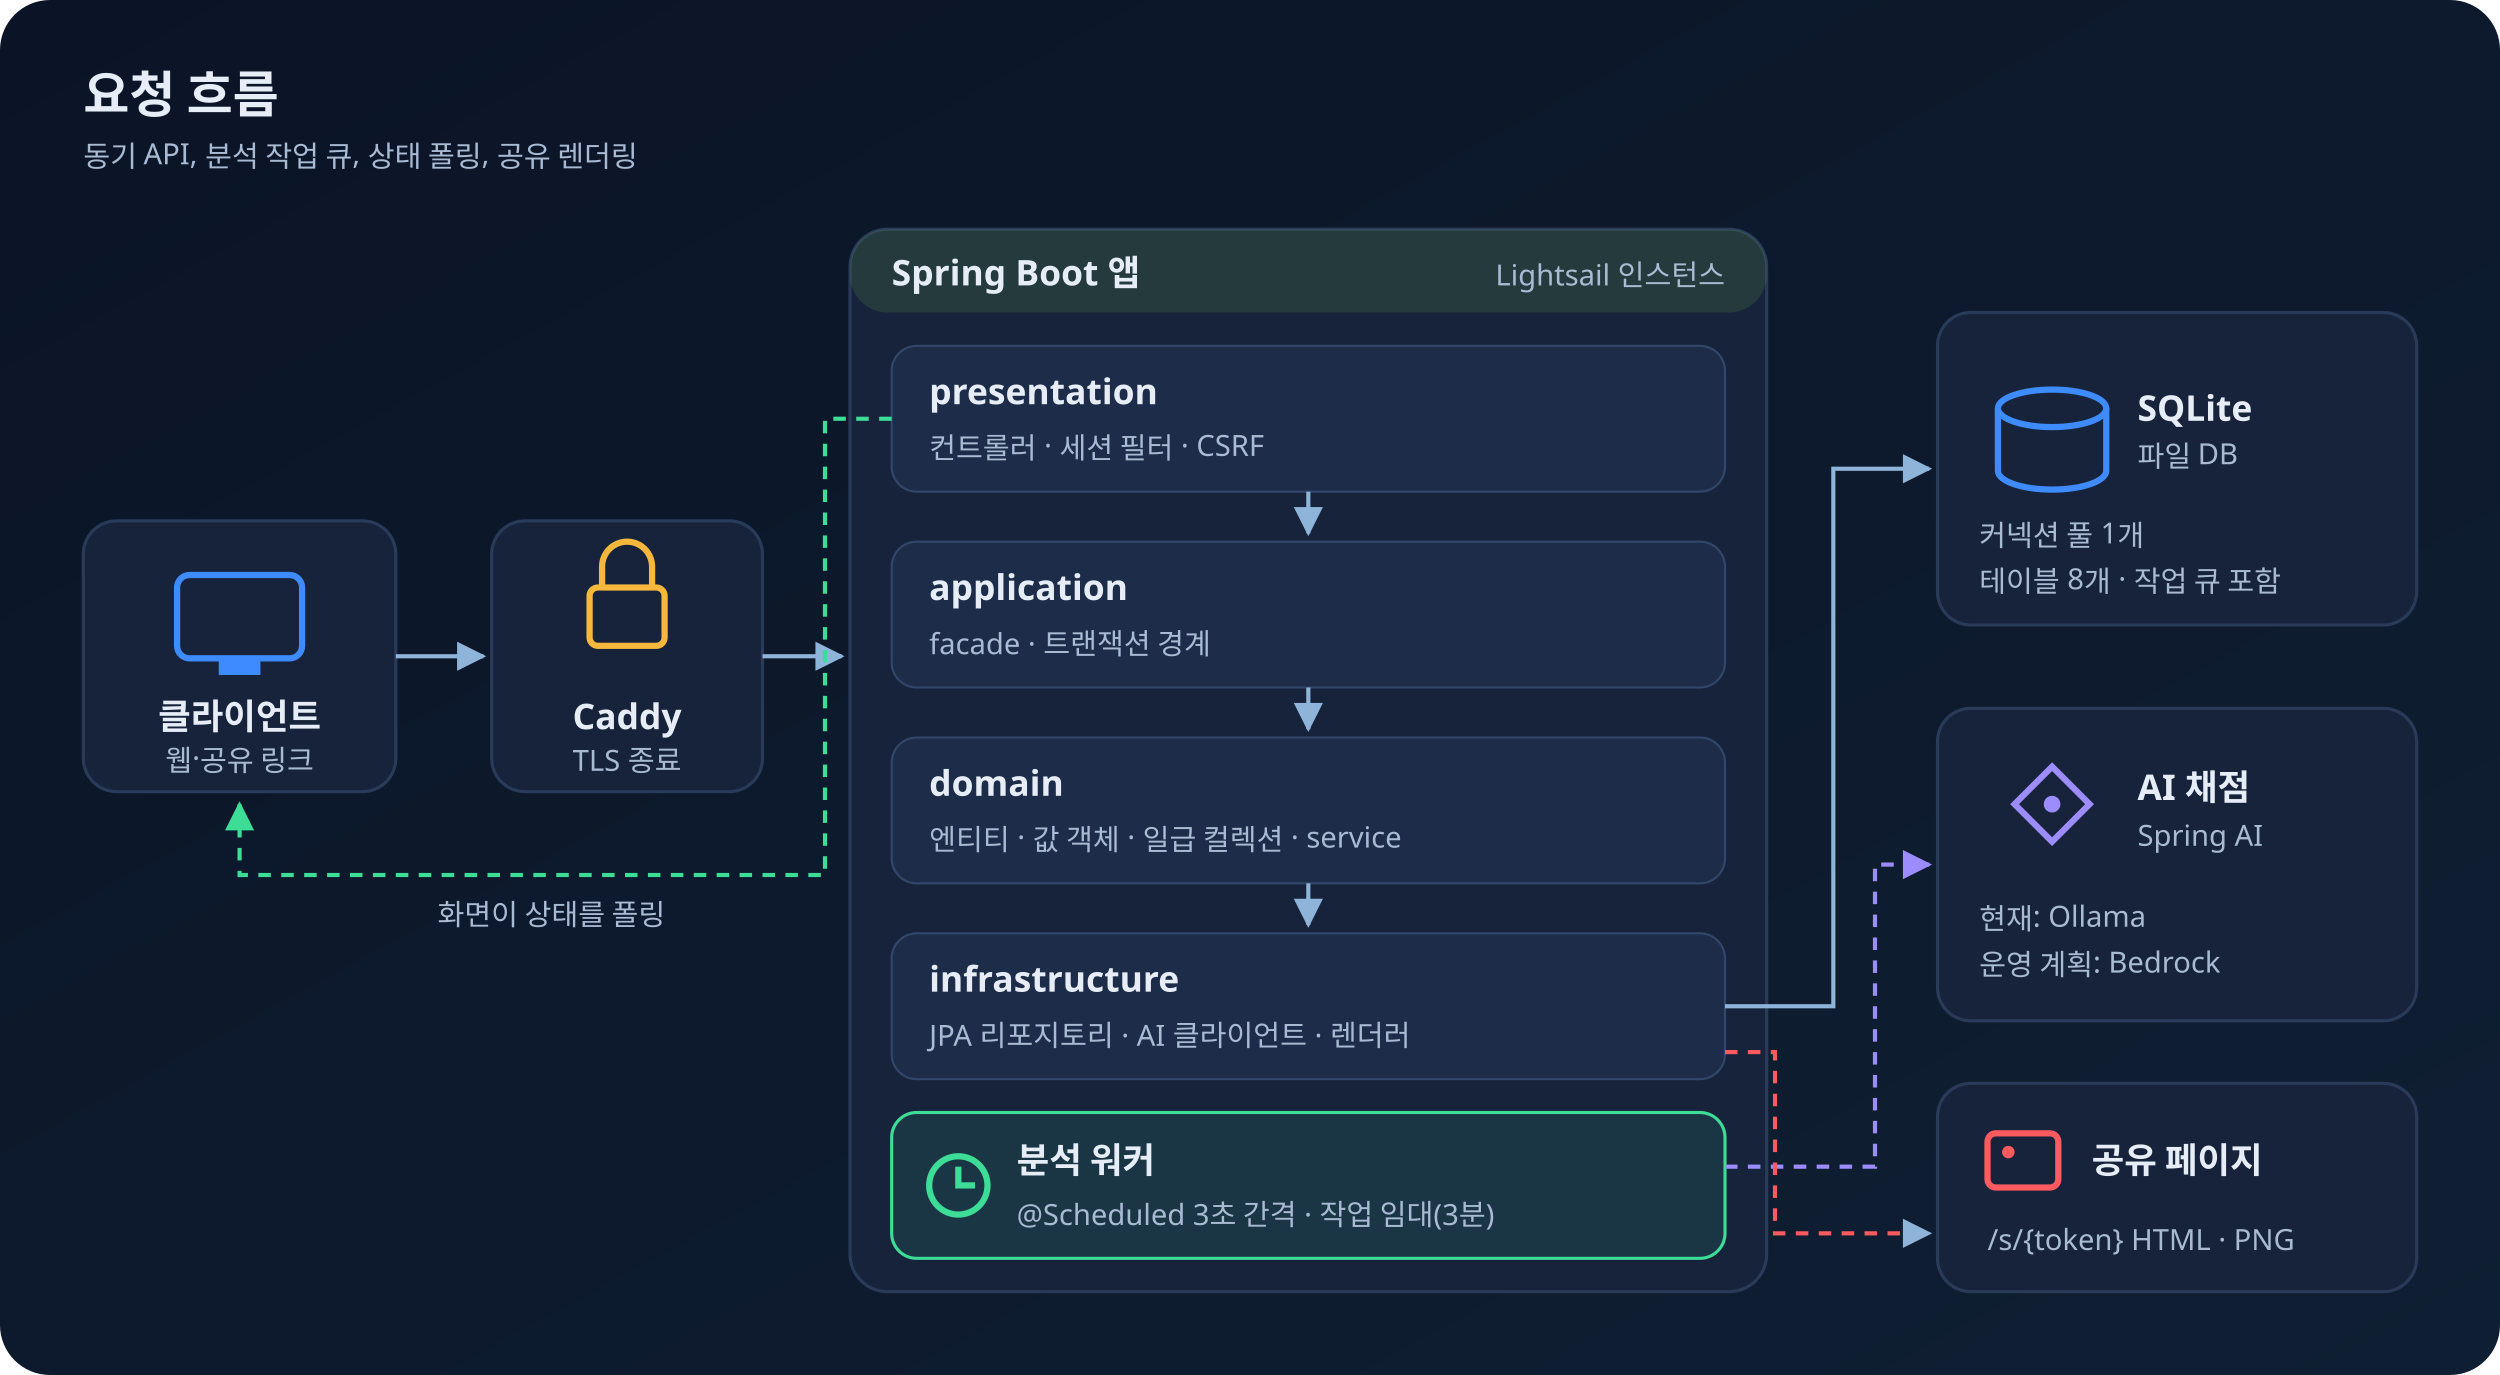
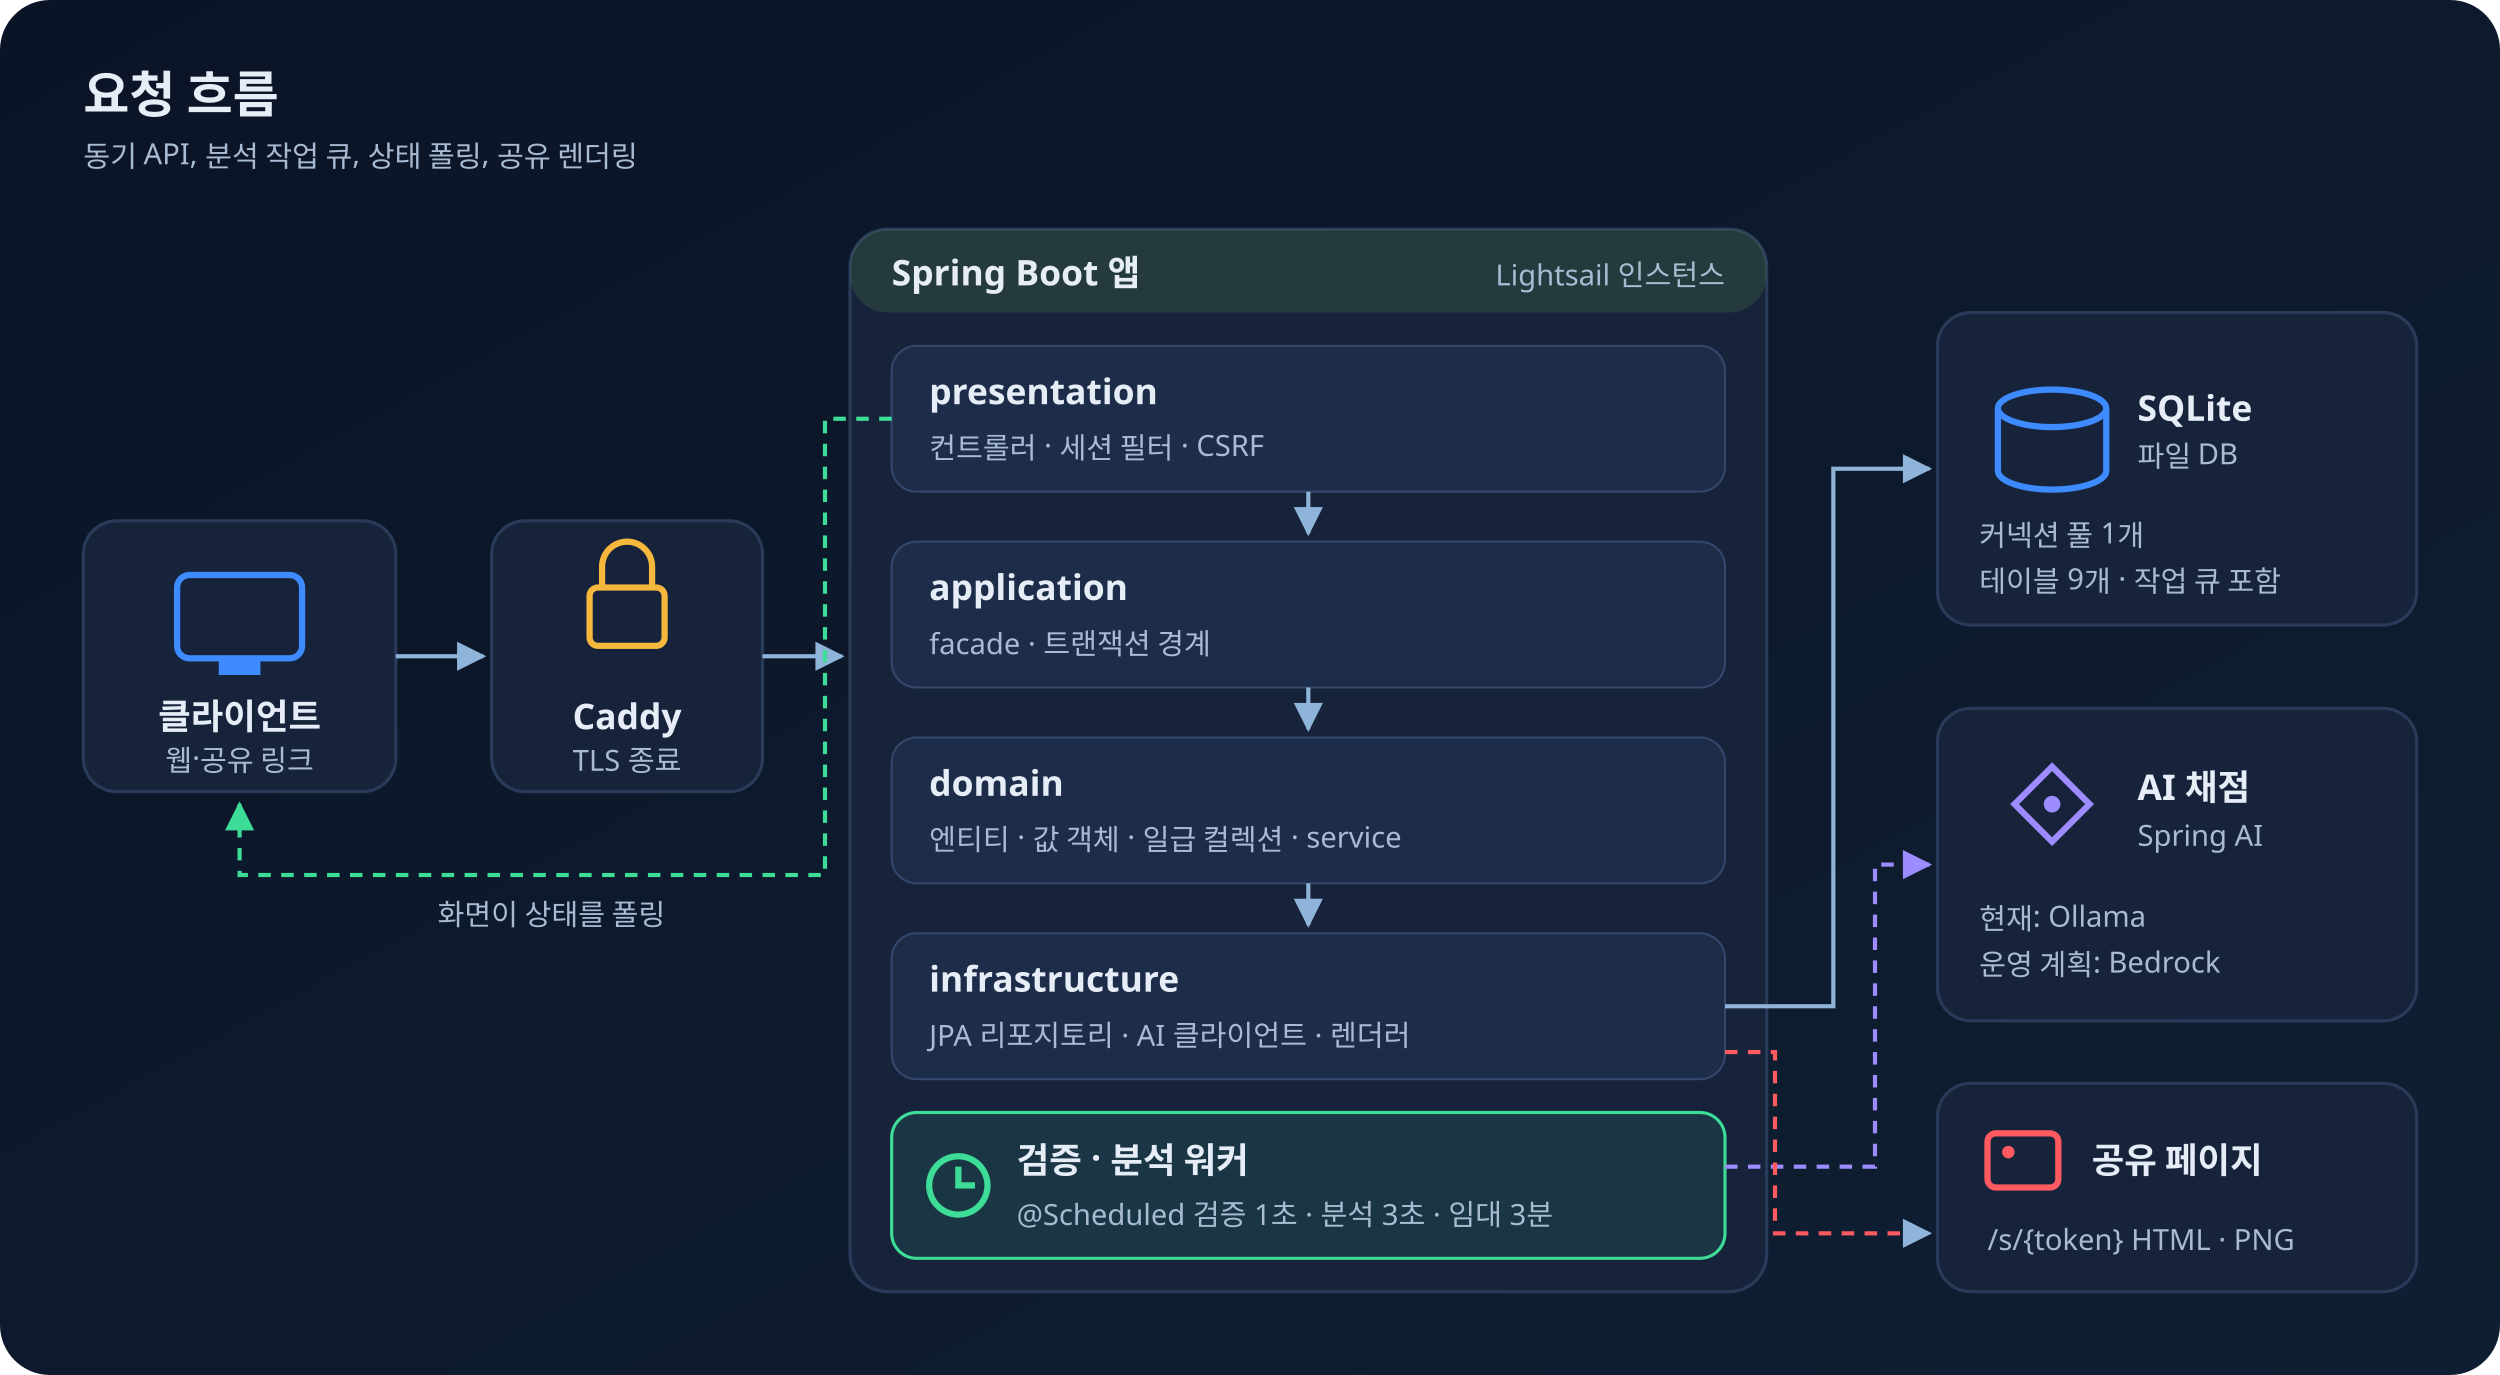
<svg xmlns="http://www.w3.org/2000/svg" viewBox="0 0 1200 660" width="1200" height="660" role="img" aria-label="SantaCut 백엔드 요청 흐름">
  <defs>
    <linearGradient id="bg" x1="0" y1="0" x2="1" y2="1">
      <stop offset="0" stop-color="#0B1426" />
      <stop offset="1" stop-color="#0F1F33" />
    </linearGradient>
    <marker id="arr" viewBox="0 0 10 10" refX="9" refY="5" markerWidth="7" markerHeight="7" orient="auto-start-reverse">
      <path d="M0,0 L10,5 L0,10 z" fill="#8FB4D9" />
    </marker>
    <marker id="arrAi" viewBox="0 0 10 10" refX="9" refY="5" markerWidth="7" markerHeight="7" orient="auto">
      <path d="M0,0 L10,5 L0,10 z" fill="#9C8CFF" />
    </marker>
    <marker id="arrG" viewBox="0 0 10 10" refX="9" refY="5" markerWidth="7" markerHeight="7" orient="auto">
      <path d="M0,0 L10,5 L0,10 z" fill="#3DDC97" />
    </marker>
    <style>
      text { font-family: Pretendard, 'Apple SD Gothic Neo', 'Noto Sans KR', 'Segoe UI', sans-serif; fill: #E6EDF7; }
      .card { fill: #16233B; stroke: #2A3B5A; stroke-width: 1.5; }
      .inner { fill: #1D2D49; stroke: #33476B; stroke-width: 1; }
      .t { font-size: 24px; font-weight: 800; }
      .h { font-size: 17px; font-weight: 700; }
      .s { font-size: 14px; fill: #A9BAD3; }
      .line { stroke: #8FB4D9; stroke-width: 2; fill: none; }
      .ailine { stroke: #9C8CFF; stroke-width: 2; fill: none; stroke-dasharray: 6 5; }
      .gline { stroke: #3DDC97; stroke-width: 2; fill: none; stroke-dasharray: 6 5; }
    </style>
  </defs>
  <rect width="1200" height="660" rx="24" fill="url(#bg)" />
  <text class="t" x="40" y="54">요청 흐름</text>
  <text class="s" x="40" y="80">동기 API, 분석 작업 큐, 상태 폴링, 공유 렌더링</text>
  <rect class="card" x="40" y="250" width="150" height="130" rx="16" />
  <rect x="85" y="276" width="60" height="40" rx="6" fill="none" stroke="#3E8BFF" stroke-width="3" />
  <rect x="105" y="316" width="20" height="8" fill="#3E8BFF" />
  <text class="h" x="115" y="350" text-anchor="middle">클라이언트</text>
  <text class="s" x="115" y="370" text-anchor="middle">웹·공유 링크</text>
  <path class="line" d="M190,315 H232" marker-end="url(#arr)" />
  <rect class="card" x="236" y="250" width="130" height="130" rx="16" />
  <rect x="283" y="282" width="36" height="28" rx="4" fill="none" stroke="#F5B83D" stroke-width="3" />
  <path d="M289,282 V272 a12,12 0 0 1 24,0 V282" fill="none" stroke="#F5B83D" stroke-width="3" />
  <text class="h" x="301" y="350" text-anchor="middle">Caddy</text>
  <text class="s" x="301" y="370" text-anchor="middle">TLS 종료</text>
  <path class="line" d="M366,315 H404" marker-end="url(#arr)" />
  <rect class="card" x="408" y="110" width="440" height="510" rx="18" />
  <rect x="408" y="110" width="440" height="40" rx="18" fill="#6DB33F" fill-opacity="0.16" />
  <text class="h" x="428" y="137">Spring Boot 앱</text>
  <text class="s" x="828" y="137" text-anchor="end">Lightsail 인스턴스</text>
  <rect class="inner" x="428" y="166" width="400" height="70" rx="12" />
  <text class="h" x="446" y="194">presentation</text>
  <text class="s" x="446" y="220">컨트롤러 · 세션 필터 · CSRF</text>
  <path class="line" d="M628,236 V256" marker-end="url(#arr)" />
  <rect class="inner" x="428" y="260" width="400" height="70" rx="12" />
  <text class="h" x="446" y="288">application</text>
  <text class="s" x="446" y="314">facade · 트랜잭션 경계</text>
  <path class="line" d="M628,330 V350" marker-end="url(#arr)" />
  <rect class="inner" x="428" y="354" width="400" height="70" rx="12" />
  <text class="h" x="446" y="382">domain</text>
  <text class="s" x="446" y="408">엔티티 · 값 객체 · 일급 컬렉션 · service</text>
  <path class="line" d="M628,424 V444" marker-end="url(#arr)" />
  <rect class="inner" x="428" y="448" width="400" height="70" rx="12" />
  <text class="h" x="446" y="476">infrastructure</text>
  <text class="s" x="446" y="502">JPA 리포지토리 · AI 클라이언트 · 렌더러</text>
  <rect x="428" y="534" width="400" height="70" rx="12" fill="#3DDC97" fill-opacity="0.1" stroke="#3DDC97" stroke-width="1.5" />
  <circle cx="460" cy="569" r="14" fill="none" stroke="#3DDC97" stroke-width="3" />
  <path d="M460,560 V569 H468" fill="none" stroke="#3DDC97" stroke-width="3" />
-   <text class="h" x="488" y="563">분석 워커</text>
-   <text class="s" x="488" y="588">@Scheduled 3초 간격 · 작업 임대(3분)</text>
+   <text class="h" x="488" y="563">검증 · 분석 워커</text>
+   <text class="s" x="488" y="588">@Scheduled 검증 1초 · 분석 3초 · 임대 3분</text>
  <rect class="card" x="930" y="150" width="230" height="150" rx="16" />
  <ellipse cx="985" cy="196" rx="26" ry="9" fill="none" stroke="#3E8BFF" stroke-width="3" />
  <path d="M959,196 V226 a26,9 0 0 0 52,0 V196" fill="none" stroke="#3E8BFF" stroke-width="3" />
  <text class="h" x="1026" y="202">SQLite</text>
  <text class="s" x="1026" y="224">파일 DB</text>
  <text class="s" x="950" y="262">커넥션 풀 1개</text>
-   <text class="s" x="950" y="284">테이블 8개 · 작업 큐 포함</text>
+   <text class="s" x="950" y="284">테이블 9개 · 작업 큐 포함</text>
  <path class="line" d="M828,483 H880 V225 H926" marker-end="url(#arr)" />
  <rect class="card" x="930" y="340" width="230" height="150" rx="16" />
  <polygon points="985,368 1003,386 985,404 967,386" fill="none" stroke="#9C8CFF" stroke-width="3" />
  <circle cx="985" cy="386" r="4" fill="#9C8CFF" />
  <text class="h" x="1026" y="384">AI 채점</text>
  <text class="s" x="1026" y="406">Spring AI</text>
  <text class="s" x="950" y="446">현재: Ollama</text>
  <text class="s" x="950" y="468">운영 계획: Bedrock</text>
  <path class="ailine" d="M828,560 H900 V415 H926" marker-end="url(#arrAi)" />
  <rect class="card" x="930" y="520" width="230" height="100" rx="16" />
  <rect x="954" y="544" width="34" height="26" rx="4" fill="none" stroke="#FF5A5F" stroke-width="3" />
  <circle cx="964" cy="553" r="3" fill="#FF5A5F" />
  <text class="h" x="1004" y="563">공유 페이지</text>
  <text class="s" x="954" y="600">/s/{token} HTML · PNG</text>
  <path d="M828,505 H852 V592 H926" fill="none" stroke="#FF5A5F" stroke-width="2" stroke-dasharray="6 5" marker-end="url(#arr)" />
  <path class="gline" d="M428,201 H396 V420 H115 V386" marker-end="url(#arrG)" />
  <text class="s" x="210" y="444" fill="#3DDC97">화면이 상태를 폴링</text>
</svg>
